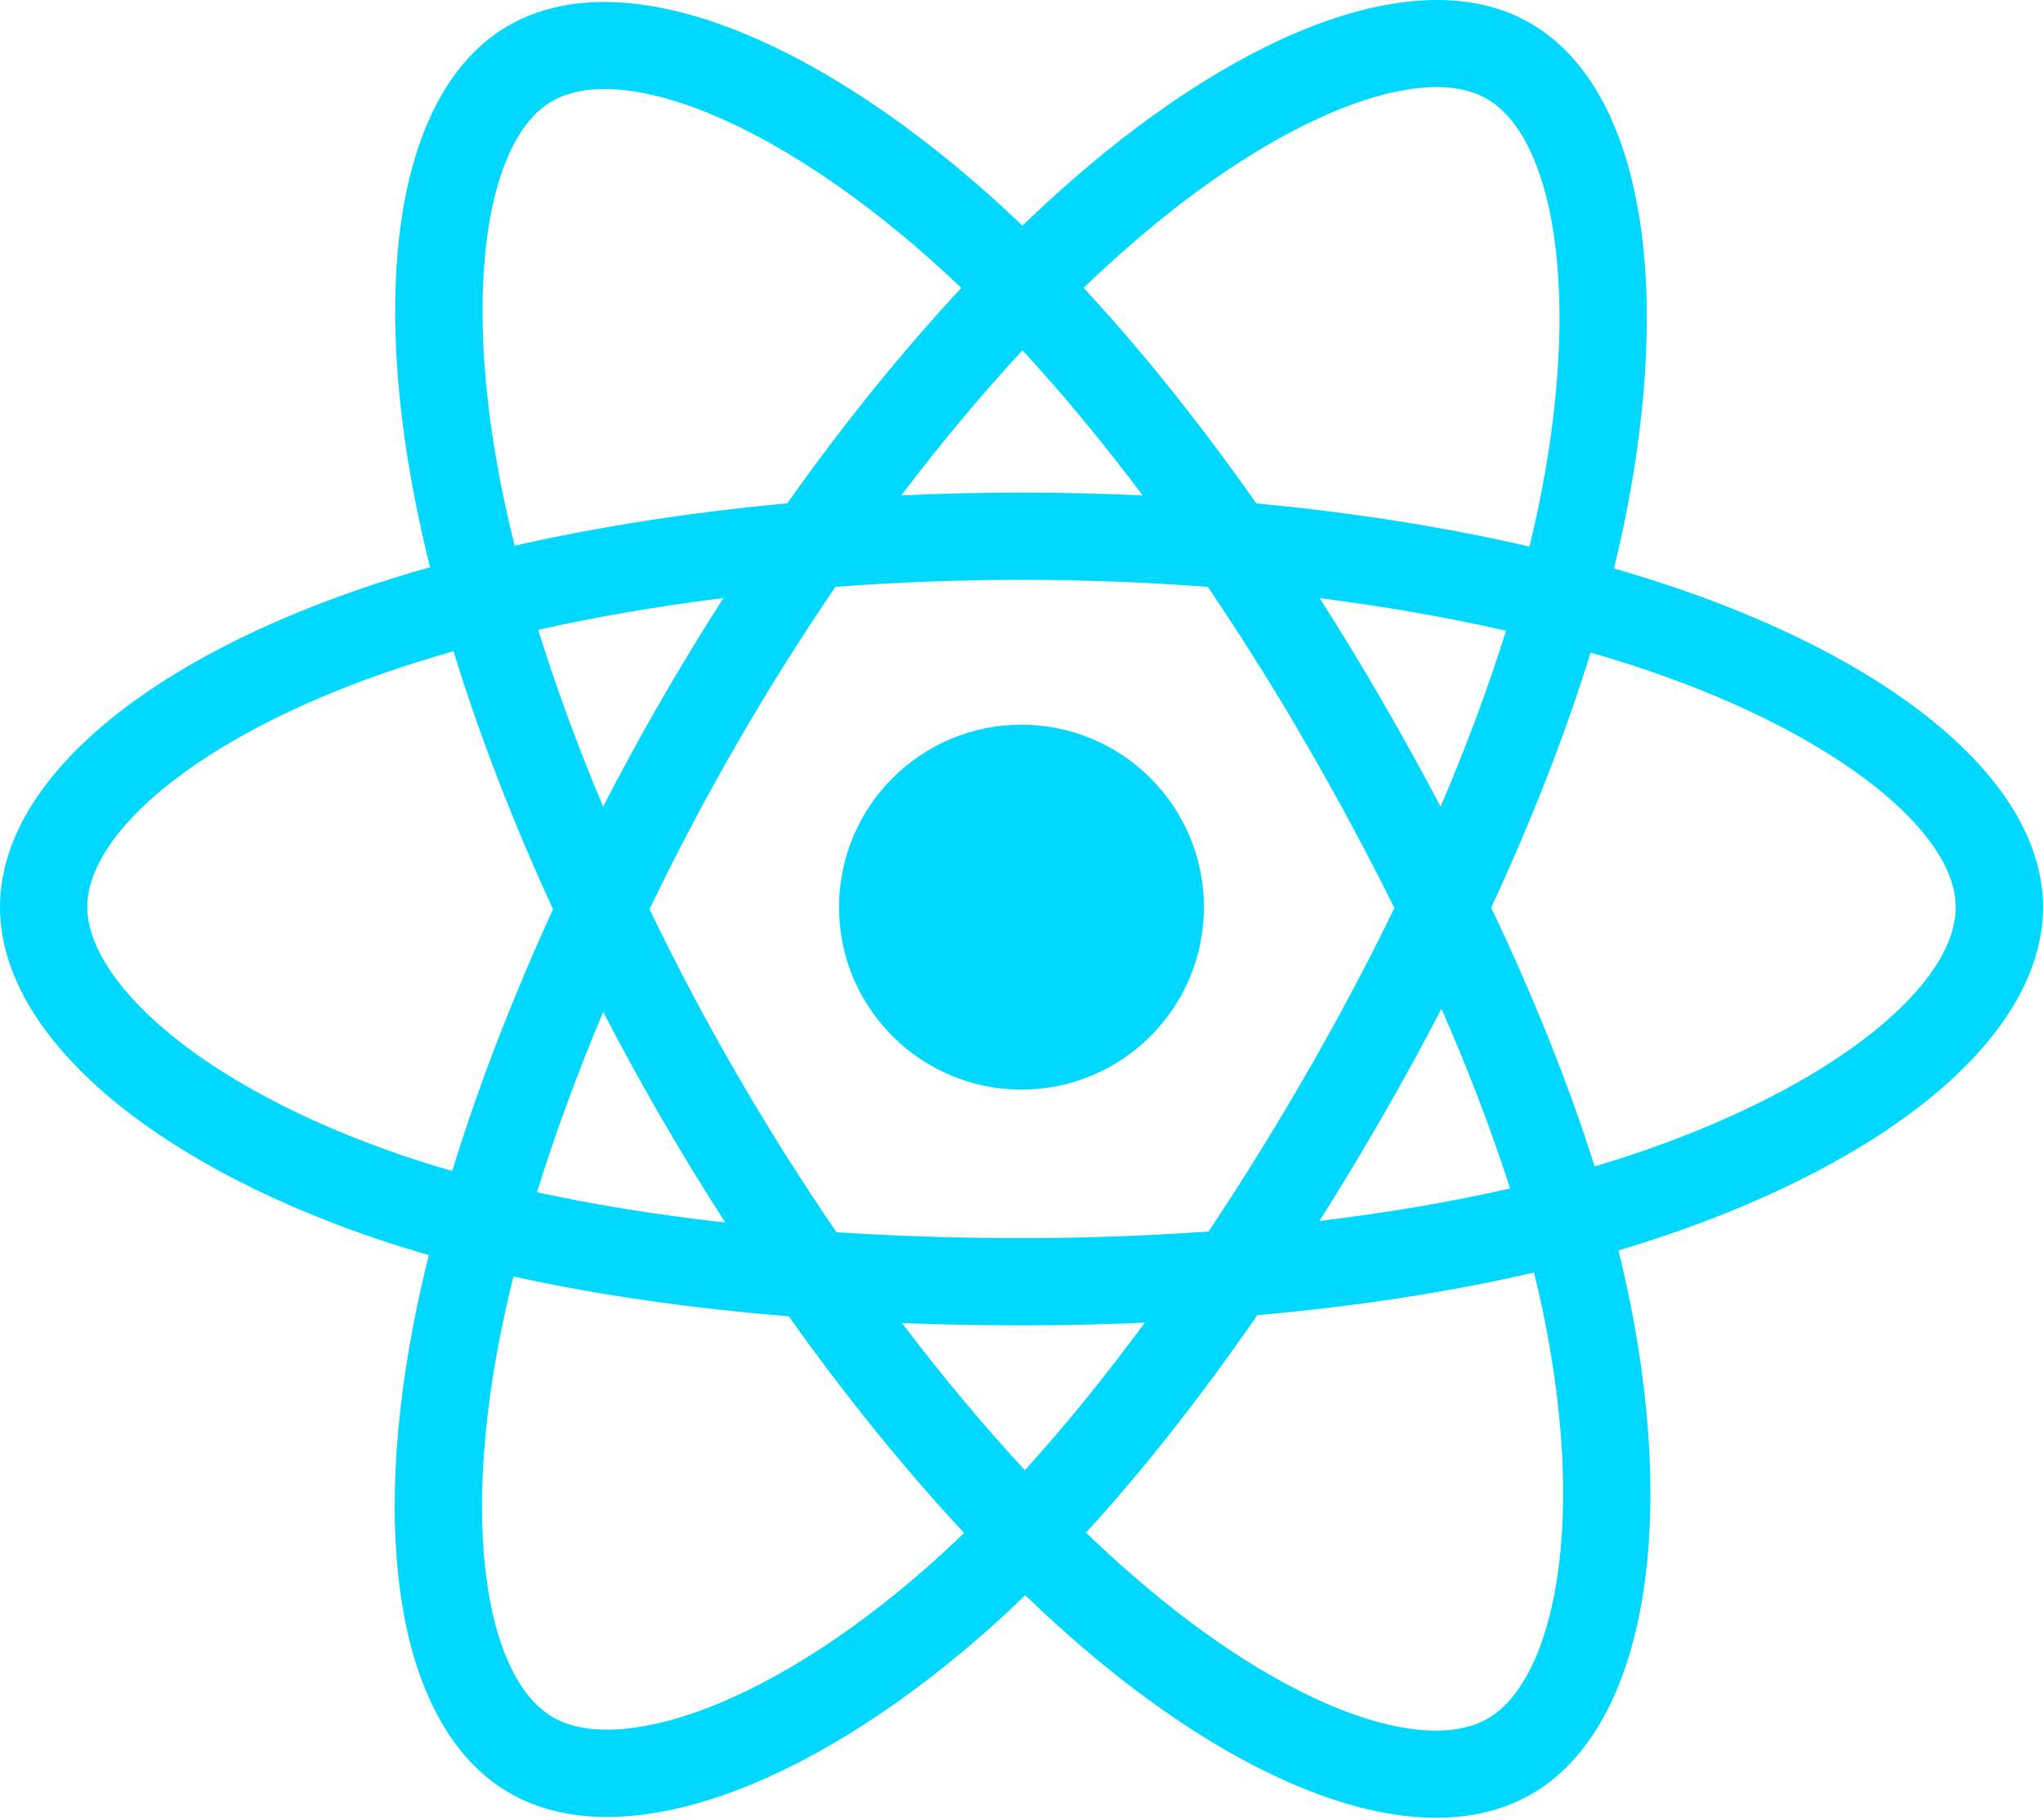
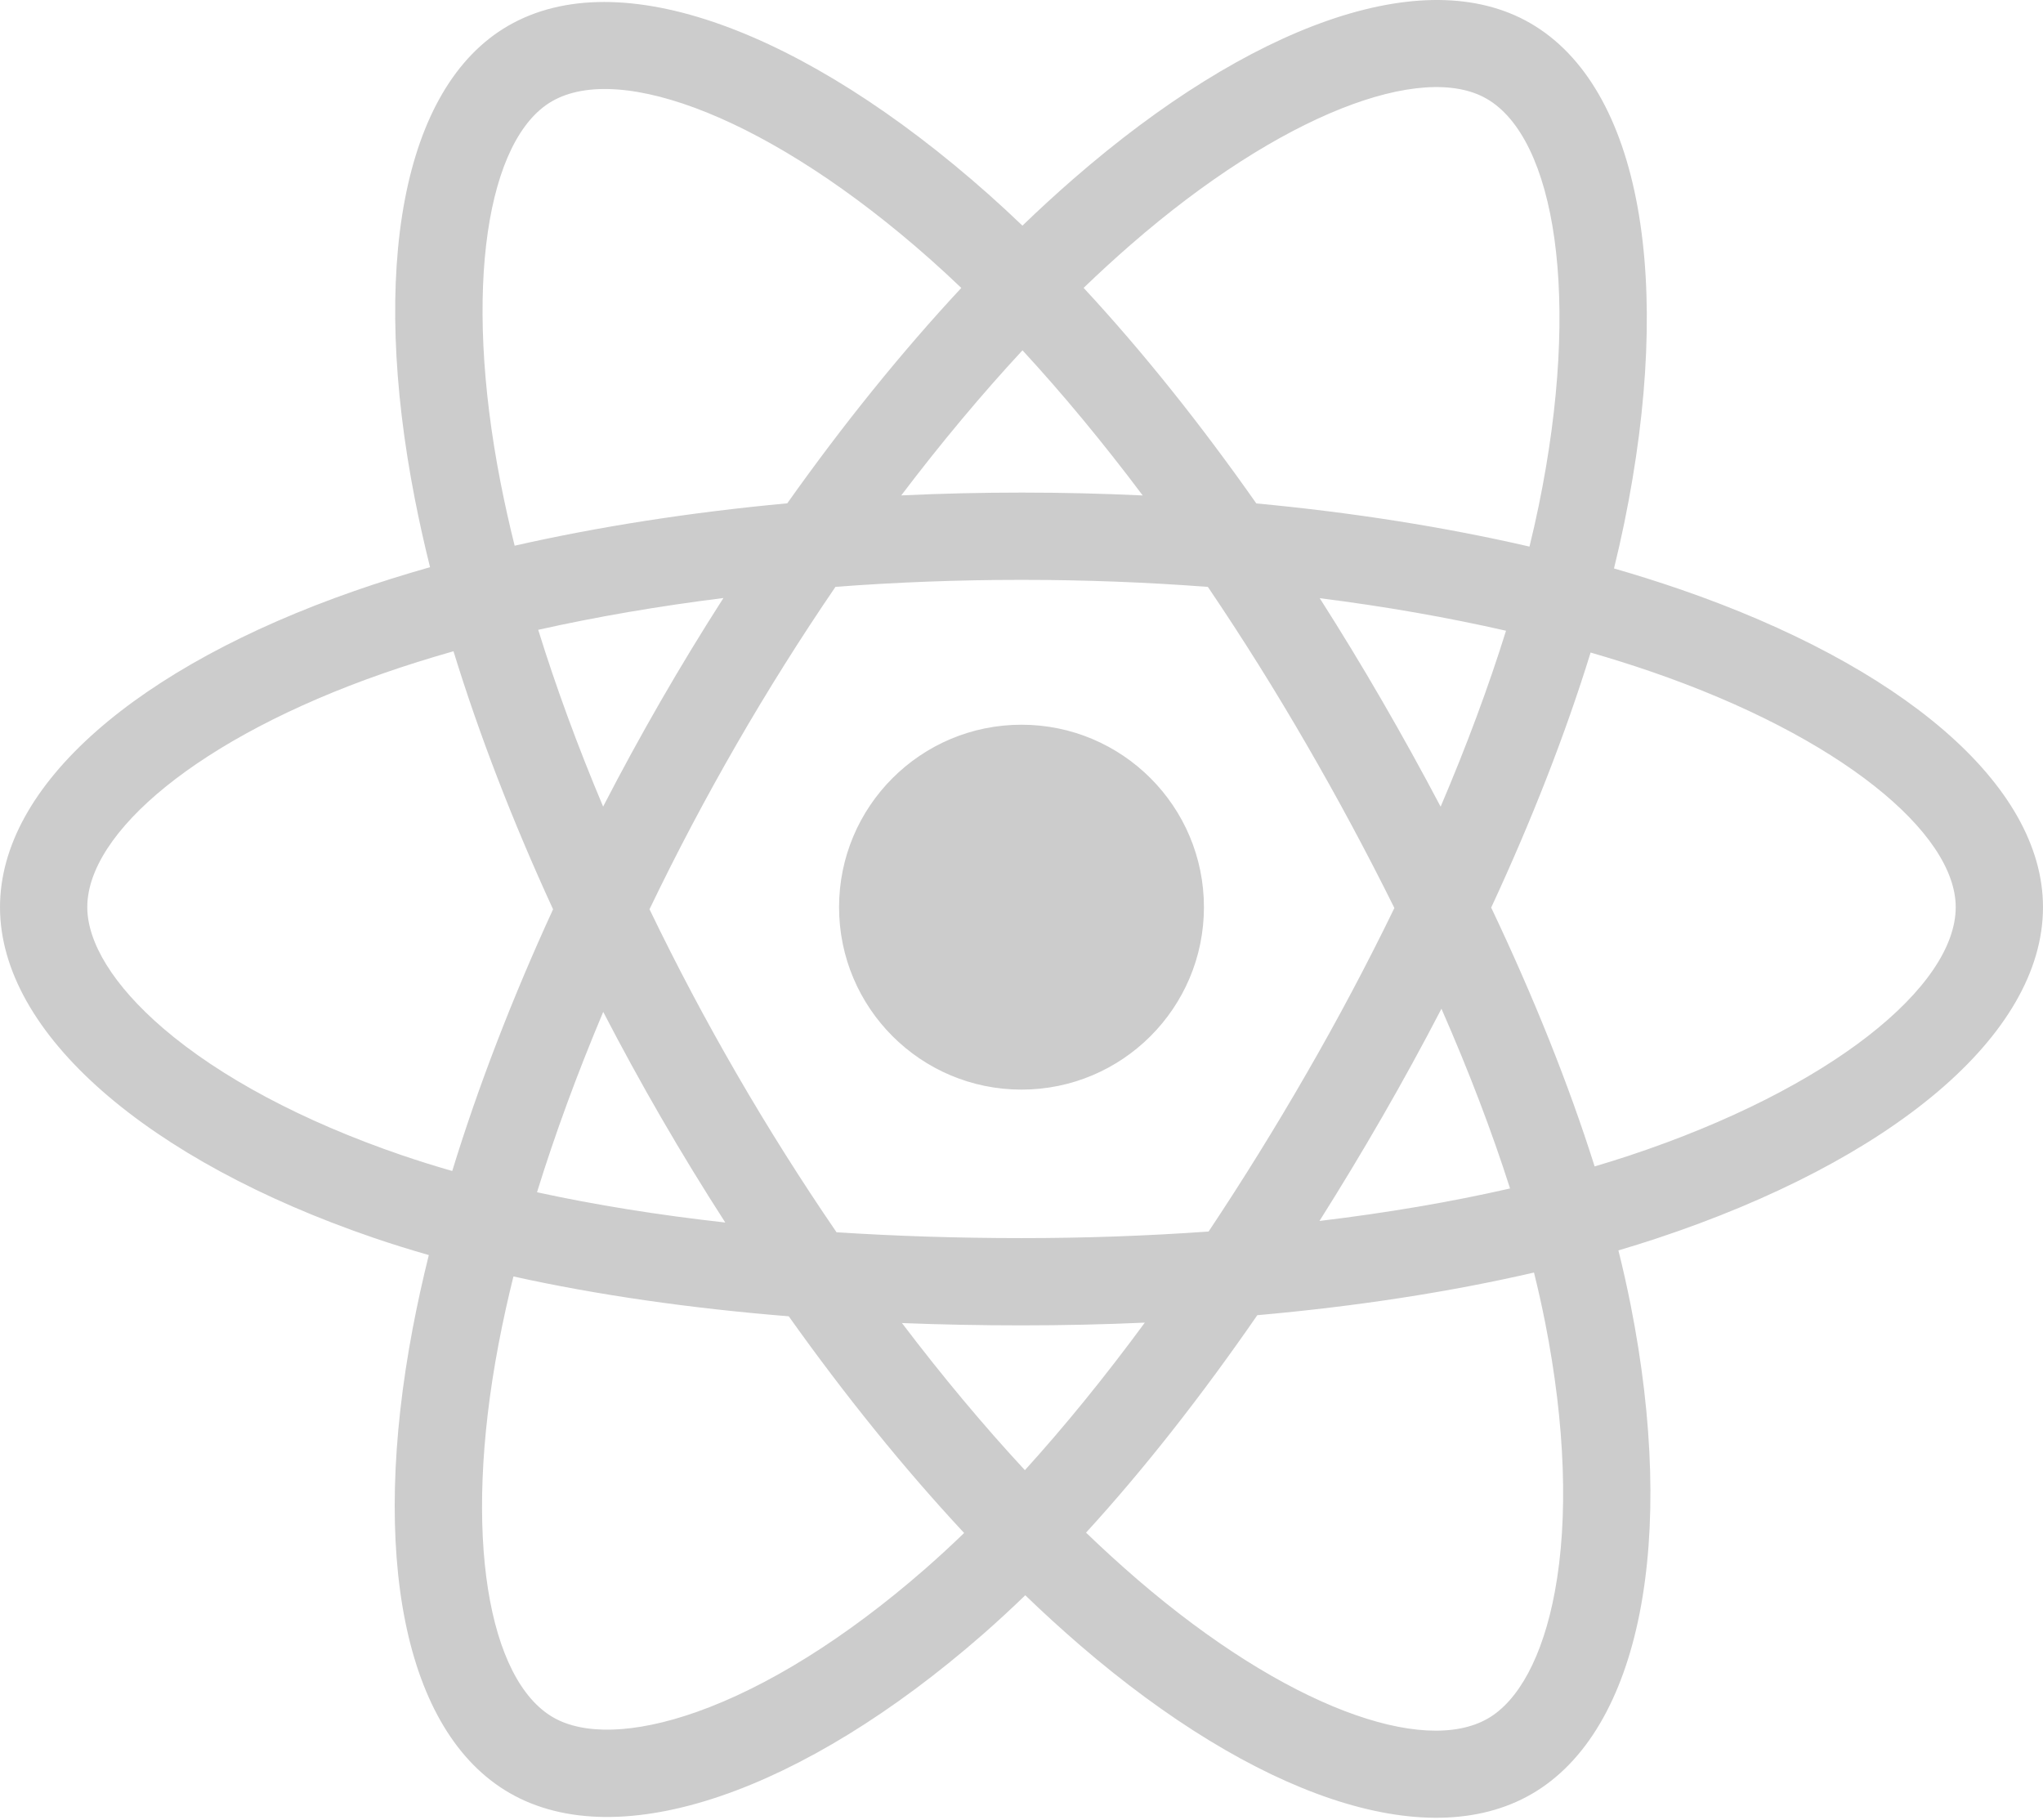
<svg xmlns="http://www.w3.org/2000/svg" aria-hidden="true" role="img" class="iconify iconify--logos" width="35.93" height="32" preserveAspectRatio="xMidYMid meet" viewBox="0 0 256 228">
-   <path fill="#00D8FF" d="M210.483 73.824a171.49 171.49 0 0 0-8.24-2.597c.465-1.9.893-3.777 1.273-5.621c6.238-30.281 2.16-54.676-11.769-62.708c-13.355-7.7-35.196.329-57.254 19.526a171.23 171.23 0 0 0-6.375 5.848a155.866 155.866 0 0 0-4.241-3.917C100.759 3.829 77.587-4.822 63.673 3.233C50.33 10.957 46.379 33.89 51.995 62.588a170.974 170.974 0 0 0 1.892 8.48c-3.28.932-6.445 1.924-9.474 2.98C17.309 83.498 0 98.307 0 113.668c0 15.865 18.582 31.778 46.812 41.427a145.52 145.52 0 0 0 6.921 2.165a167.467 167.467 0 0 0-2.01 9.138c-5.354 28.2-1.173 50.591 12.134 58.266c13.744 7.926 36.812-.22 59.273-19.855a145.567 145.567 0 0 0 5.342-4.923a168.064 168.064 0 0 0 6.92 6.314c21.758 18.722 43.246 26.282 56.54 18.586c13.731-7.949 18.194-32.003 12.4-61.268a145.016 145.016 0 0 0-1.535-6.842c1.62-.48 3.21-.974 4.76-1.488c29.348-9.723 48.443-25.443 48.443-41.52c0-15.417-17.868-30.326-45.517-39.844Zm-6.365 70.984c-1.4.463-2.836.91-4.3 1.345c-3.24-10.257-7.612-21.163-12.963-32.432c5.106-11 9.31-21.767 12.459-31.957c2.619.758 5.16 1.557 7.61 2.4c23.69 8.156 38.14 20.213 38.14 29.504c0 9.896-15.606 22.743-40.946 31.14Zm-10.514 20.834c2.562 12.94 2.927 24.64 1.23 33.787c-1.524 8.219-4.59 13.698-8.382 15.893c-8.067 4.67-25.32-1.4-43.927-17.412a156.726 156.726 0 0 1-6.437-5.87c7.214-7.889 14.423-17.06 21.459-27.246c12.376-1.098 24.068-2.894 34.671-5.345a134.17 134.17 0 0 1 1.386 6.193ZM87.276 214.515c-7.882 2.783-14.16 2.863-17.955.675c-8.075-4.657-11.432-22.636-6.853-46.752a156.923 156.923 0 0 1 1.869-8.499c10.486 2.32 22.093 3.988 34.498 4.994c7.084 9.967 14.501 19.128 21.976 27.15a134.668 134.668 0 0 1-4.877 4.492c-9.933 8.682-19.886 14.842-28.658 17.94ZM50.35 144.747c-12.483-4.267-22.792-9.812-29.858-15.863c-6.35-5.437-9.555-10.836-9.555-15.216c0-9.322 13.897-21.212 37.076-29.293c2.813-.98 5.757-1.905 8.812-2.773c3.204 10.42 7.406 21.315 12.477 32.332c-5.137 11.18-9.399 22.249-12.634 32.792a134.718 134.718 0 0 1-6.318-1.979Zm12.378-84.26c-4.811-24.587-1.616-43.134 6.425-47.789c8.564-4.958 27.502 2.111 47.463 19.835a144.318 144.318 0 0 1 3.841 3.545c-7.438 7.987-14.787 17.08-21.808 26.988c-12.04 1.116-23.565 2.908-34.161 5.309a160.342 160.342 0 0 1-1.76-7.887Zm110.427 27.268a347.8 347.8 0 0 0-7.785-12.803c8.168 1.033 15.994 2.404 23.343 4.08c-2.206 7.072-4.956 14.465-8.193 22.045a381.151 381.151 0 0 0-7.365-13.322Zm-45.032-43.861c5.044 5.465 10.096 11.566 15.065 18.186a322.04 322.04 0 0 0-30.257-.006c4.974-6.559 10.069-12.652 15.192-18.18ZM82.802 87.83a323.167 323.167 0 0 0-7.227 13.238c-3.184-7.553-5.909-14.98-8.134-22.152c7.304-1.634 15.093-2.97 23.209-3.984a321.524 321.524 0 0 0-7.848 12.897Zm8.081 65.352c-8.385-.936-16.291-2.203-23.593-3.793c2.26-7.3 5.045-14.885 8.298-22.6a321.187 321.187 0 0 0 7.257 13.246c2.594 4.48 5.28 8.868 8.038 13.147Zm37.542 31.03c-5.184-5.592-10.354-11.779-15.403-18.433c4.902.192 9.899.29 14.978.29c5.218 0 10.376-.117 15.453-.343c-4.985 6.774-10.018 12.97-15.028 18.486Zm52.198-57.817c3.422 7.8 6.306 15.345 8.596 22.52c-7.422 1.694-15.436 3.058-23.88 4.071a382.417 382.417 0 0 0 7.859-13.026a347.403 347.403 0 0 0 7.425-13.565Zm-16.898 8.101a358.557 358.557 0 0 1-12.281 19.815a329.4 329.4 0 0 1-23.444.823c-7.967 0-15.716-.248-23.178-.732a310.202 310.202 0 0 1-12.513-19.846h.001a307.41 307.41 0 0 1-10.923-20.627a310.278 310.278 0 0 1 10.89-20.637l-.001.001a307.318 307.318 0 0 1 12.413-19.761c7.613-.576 15.42-.876 23.31-.876H128c7.926 0 15.743.303 23.354.883a329.357 329.357 0 0 1 12.335 19.695a358.489 358.489 0 0 1 11.036 20.54a329.472 329.472 0 0 1-11 20.722Zm22.56-122.124c8.572 4.944 11.906 24.881 6.52 51.026c-.344 1.668-.73 3.367-1.15 5.09c-10.622-2.452-22.155-4.275-34.23-5.408c-7.034-10.017-14.323-19.124-21.64-27.008a160.789 160.789 0 0 1 5.888-5.4c18.9-16.447 36.564-22.941 44.612-18.3ZM128 90.808c12.625 0 22.86 10.235 22.86 22.86s-10.235 22.86-22.86 22.86s-22.86-10.235-22.86-22.86s10.235-22.86 22.86-22.86Z" />
+   <path fill="#ccc" d="M210.483 73.824a171.49 171.49 0 0 0-8.24-2.597c.465-1.9.893-3.777 1.273-5.621c6.238-30.281 2.16-54.676-11.769-62.708c-13.355-7.7-35.196.329-57.254 19.526a171.23 171.23 0 0 0-6.375 5.848a155.866 155.866 0 0 0-4.241-3.917C100.759 3.829 77.587-4.822 63.673 3.233C50.33 10.957 46.379 33.89 51.995 62.588a170.974 170.974 0 0 0 1.892 8.48c-3.28.932-6.445 1.924-9.474 2.98C17.309 83.498 0 98.307 0 113.668c0 15.865 18.582 31.778 46.812 41.427a145.52 145.52 0 0 0 6.921 2.165a167.467 167.467 0 0 0-2.01 9.138c-5.354 28.2-1.173 50.591 12.134 58.266c13.744 7.926 36.812-.22 59.273-19.855a145.567 145.567 0 0 0 5.342-4.923a168.064 168.064 0 0 0 6.92 6.314c21.758 18.722 43.246 26.282 56.54 18.586c13.731-7.949 18.194-32.003 12.4-61.268a145.016 145.016 0 0 0-1.535-6.842c1.62-.48 3.21-.974 4.76-1.488c29.348-9.723 48.443-25.443 48.443-41.52c0-15.417-17.868-30.326-45.517-39.844Zm-6.365 70.984c-1.4.463-2.836.91-4.3 1.345c-3.24-10.257-7.612-21.163-12.963-32.432c5.106-11 9.31-21.767 12.459-31.957c2.619.758 5.16 1.557 7.61 2.4c23.69 8.156 38.14 20.213 38.14 29.504c0 9.896-15.606 22.743-40.946 31.14Zm-10.514 20.834c2.562 12.94 2.927 24.64 1.23 33.787c-1.524 8.219-4.59 13.698-8.382 15.893c-8.067 4.67-25.32-1.4-43.927-17.412a156.726 156.726 0 0 1-6.437-5.87c7.214-7.889 14.423-17.06 21.459-27.246c12.376-1.098 24.068-2.894 34.671-5.345a134.17 134.17 0 0 1 1.386 6.193ZM87.276 214.515c-7.882 2.783-14.16 2.863-17.955.675c-8.075-4.657-11.432-22.636-6.853-46.752a156.923 156.923 0 0 1 1.869-8.499c10.486 2.32 22.093 3.988 34.498 4.994c7.084 9.967 14.501 19.128 21.976 27.15a134.668 134.668 0 0 1-4.877 4.492c-9.933 8.682-19.886 14.842-28.658 17.94ZM50.35 144.747c-12.483-4.267-22.792-9.812-29.858-15.863c-6.35-5.437-9.555-10.836-9.555-15.216c0-9.322 13.897-21.212 37.076-29.293c2.813-.98 5.757-1.905 8.812-2.773c3.204 10.42 7.406 21.315 12.477 32.332c-5.137 11.18-9.399 22.249-12.634 32.792a134.718 134.718 0 0 1-6.318-1.979Zm12.378-84.26c-4.811-24.587-1.616-43.134 6.425-47.789c8.564-4.958 27.502 2.111 47.463 19.835a144.318 144.318 0 0 1 3.841 3.545c-7.438 7.987-14.787 17.08-21.808 26.988c-12.04 1.116-23.565 2.908-34.161 5.309a160.342 160.342 0 0 1-1.76-7.887Zm110.427 27.268a347.8 347.8 0 0 0-7.785-12.803c8.168 1.033 15.994 2.404 23.343 4.08c-2.206 7.072-4.956 14.465-8.193 22.045a381.151 381.151 0 0 0-7.365-13.322Zm-45.032-43.861c5.044 5.465 10.096 11.566 15.065 18.186a322.04 322.04 0 0 0-30.257-.006c4.974-6.559 10.069-12.652 15.192-18.18ZM82.802 87.83a323.167 323.167 0 0 0-7.227 13.238c-3.184-7.553-5.909-14.98-8.134-22.152c7.304-1.634 15.093-2.97 23.209-3.984a321.524 321.524 0 0 0-7.848 12.897Zm8.081 65.352c-8.385-.936-16.291-2.203-23.593-3.793c2.26-7.3 5.045-14.885 8.298-22.6a321.187 321.187 0 0 0 7.257 13.246c2.594 4.48 5.28 8.868 8.038 13.147Zm37.542 31.03c-5.184-5.592-10.354-11.779-15.403-18.433c4.902.192 9.899.29 14.978.29c5.218 0 10.376-.117 15.453-.343c-4.985 6.774-10.018 12.97-15.028 18.486Zm52.198-57.817c3.422 7.8 6.306 15.345 8.596 22.52c-7.422 1.694-15.436 3.058-23.88 4.071a382.417 382.417 0 0 0 7.859-13.026a347.403 347.403 0 0 0 7.425-13.565Zm-16.898 8.101a358.557 358.557 0 0 1-12.281 19.815a329.4 329.4 0 0 1-23.444.823c-7.967 0-15.716-.248-23.178-.732a310.202 310.202 0 0 1-12.513-19.846h.001a307.41 307.41 0 0 1-10.923-20.627a310.278 310.278 0 0 1 10.89-20.637l-.001.001a307.318 307.318 0 0 1 12.413-19.761c7.613-.576 15.42-.876 23.31-.876H128c7.926 0 15.743.303 23.354.883a329.357 329.357 0 0 1 12.335 19.695a358.489 358.489 0 0 1 11.036 20.54a329.472 329.472 0 0 1-11 20.722Zm22.56-122.124c8.572 4.944 11.906 24.881 6.52 51.026c-.344 1.668-.73 3.367-1.15 5.09c-10.622-2.452-22.155-4.275-34.23-5.408c-7.034-10.017-14.323-19.124-21.64-27.008a160.789 160.789 0 0 1 5.888-5.4c18.9-16.447 36.564-22.941 44.612-18.3ZM128 90.808c12.625 0 22.86 10.235 22.86 22.86s-10.235 22.86-22.86 22.86s-22.86-10.235-22.86-22.86s10.235-22.86 22.86-22.86Z" />
</svg>
